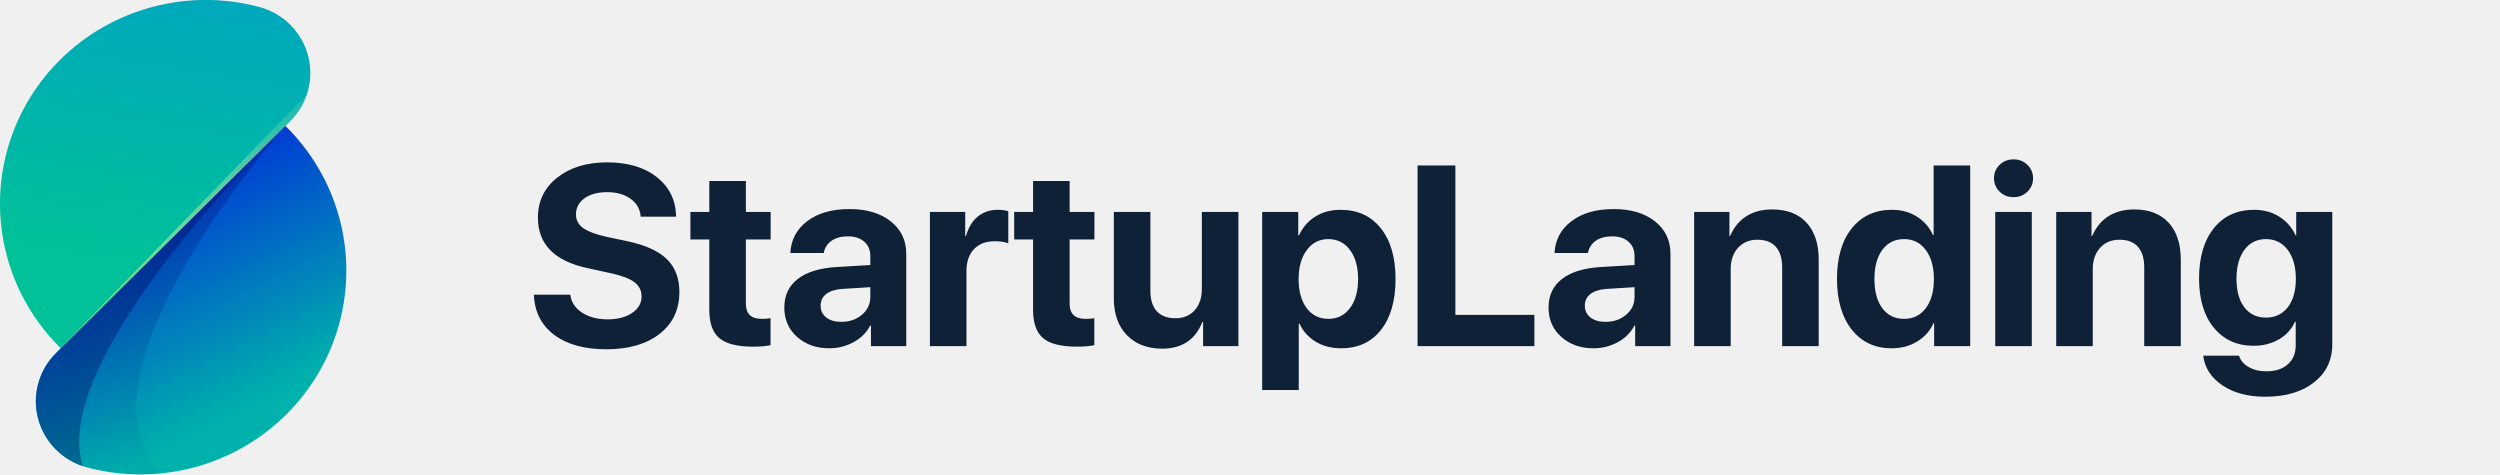
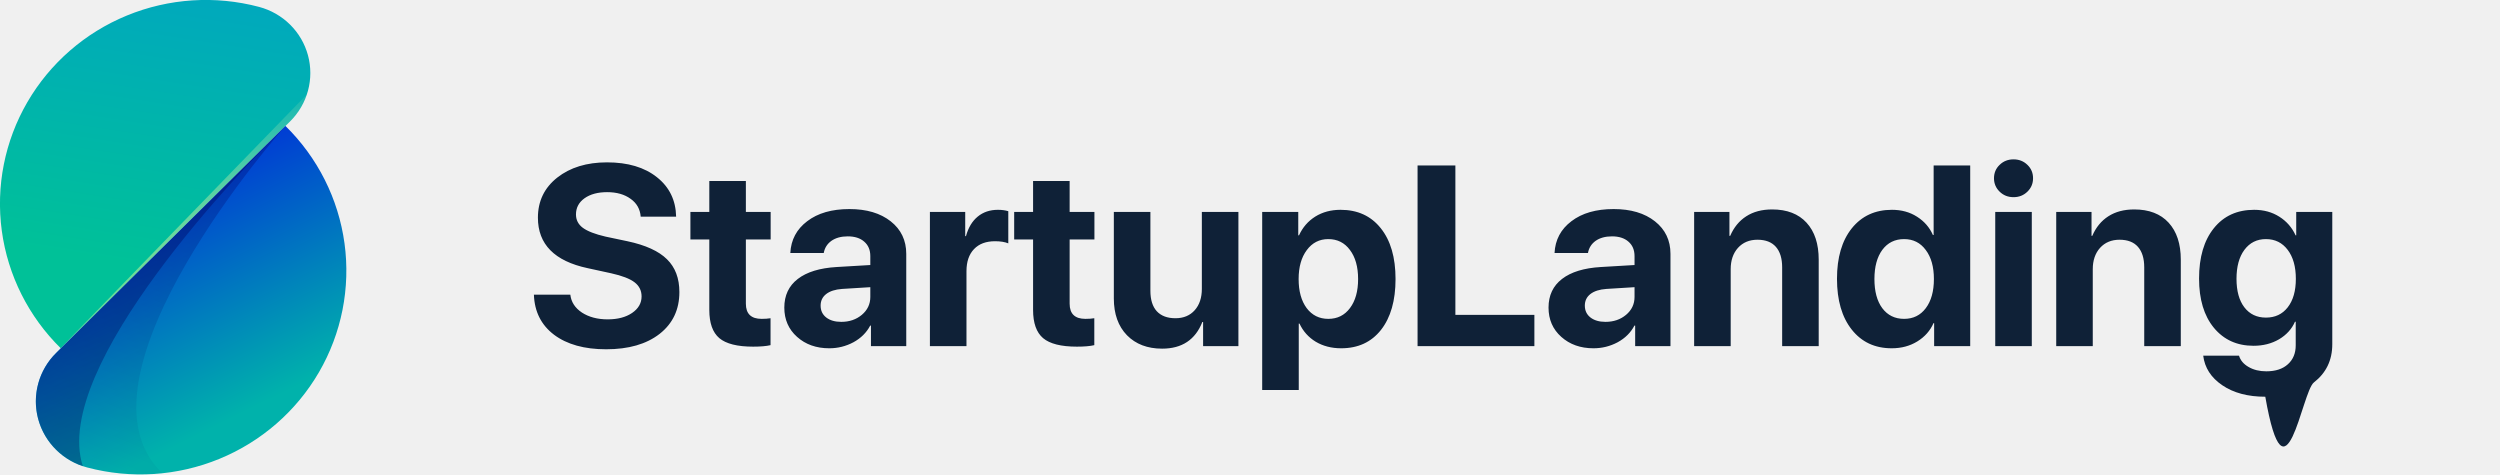
<svg xmlns="http://www.w3.org/2000/svg" width="195" height="37" viewBox="0 0 195 37" fill="none">
-   <path d="M41.645 22.986H44.486C44.551 23.559 44.854 24.025 45.395 24.383C45.941 24.734 46.609 24.91 47.397 24.91C48.178 24.91 48.812 24.744 49.301 24.412C49.796 24.074 50.043 23.644 50.043 23.123C50.043 22.667 49.861 22.299 49.496 22.02C49.132 21.74 48.523 21.505 47.67 21.316L45.834 20.916C43.249 20.363 41.957 19.051 41.957 16.98C41.957 15.691 42.458 14.65 43.461 13.855C44.47 13.061 45.766 12.664 47.348 12.664C48.975 12.664 50.274 13.051 51.244 13.826C52.214 14.594 52.712 15.62 52.738 16.902H49.975C49.929 16.31 49.665 15.844 49.184 15.506C48.708 15.161 48.1 14.988 47.357 14.988C46.628 14.988 46.039 15.148 45.59 15.467C45.147 15.786 44.926 16.206 44.926 16.727C44.926 17.156 45.105 17.505 45.463 17.771C45.828 18.038 46.417 18.266 47.23 18.455L48.94 18.816C50.352 19.116 51.381 19.585 52.025 20.223C52.67 20.854 52.992 21.707 52.992 22.781C52.992 24.148 52.478 25.236 51.449 26.043C50.421 26.844 49.031 27.244 47.279 27.244C45.58 27.244 44.226 26.866 43.217 26.111C42.214 25.35 41.69 24.308 41.645 22.986ZM55.326 14.119H58.178V16.531H60.111V18.68H58.178V23.689C58.178 24.477 58.588 24.871 59.408 24.871C59.675 24.871 59.906 24.855 60.102 24.822V26.922C59.77 27 59.317 27.039 58.744 27.039C57.514 27.039 56.635 26.818 56.107 26.375C55.587 25.932 55.326 25.2 55.326 24.178V18.68H53.852V16.531H55.326V14.119ZM65.619 25.105C66.251 25.105 66.784 24.923 67.221 24.559C67.663 24.188 67.885 23.722 67.885 23.162V22.4L65.678 22.537C65.144 22.576 64.731 22.71 64.438 22.938C64.151 23.165 64.008 23.465 64.008 23.836C64.008 24.227 64.154 24.536 64.447 24.764C64.74 24.991 65.131 25.105 65.619 25.105ZM64.682 27.166C63.672 27.166 62.836 26.87 62.172 26.277C61.508 25.685 61.176 24.923 61.176 23.992C61.176 23.042 61.527 22.296 62.23 21.756C62.934 21.215 63.94 20.906 65.248 20.828L67.885 20.672V19.979C67.885 19.497 67.725 19.119 67.406 18.846C67.094 18.572 66.667 18.436 66.127 18.436C65.606 18.436 65.18 18.553 64.848 18.787C64.522 19.021 64.324 19.337 64.252 19.734H61.645C61.697 18.706 62.136 17.879 62.963 17.254C63.79 16.622 64.887 16.307 66.254 16.307C67.595 16.307 68.669 16.626 69.477 17.264C70.284 17.902 70.688 18.748 70.688 19.803V27H67.934V25.398H67.875C67.588 25.945 67.152 26.378 66.566 26.697C65.981 27.01 65.352 27.166 64.682 27.166ZM72.533 27V16.531H75.287V18.416H75.346C75.528 17.752 75.834 17.244 76.264 16.893C76.693 16.541 77.217 16.365 77.836 16.365C78.135 16.365 78.406 16.401 78.647 16.473V18.982C78.38 18.872 78.034 18.816 77.611 18.816C76.908 18.816 76.361 19.021 75.971 19.432C75.58 19.842 75.385 20.415 75.385 21.15V27H72.533ZM80.58 14.119H83.432V16.531H85.365V18.68H83.432V23.689C83.432 24.477 83.842 24.871 84.662 24.871C84.929 24.871 85.16 24.855 85.356 24.822V26.922C85.023 27 84.571 27.039 83.998 27.039C82.768 27.039 81.889 26.818 81.361 26.375C80.841 25.932 80.58 25.2 80.58 24.178V18.68H79.106V16.531H80.58V14.119ZM96.596 16.531V27H93.842V25.115H93.783C93.236 26.502 92.191 27.195 90.648 27.195C89.503 27.195 88.588 26.847 87.904 26.15C87.221 25.447 86.879 24.49 86.879 23.279V16.531H89.731V22.684C89.731 23.38 89.897 23.911 90.228 24.275C90.567 24.64 91.052 24.822 91.684 24.822C92.315 24.822 92.816 24.614 93.188 24.197C93.559 23.781 93.744 23.224 93.744 22.527V16.531H96.596ZM104.564 16.365C105.893 16.365 106.938 16.844 107.699 17.801C108.467 18.758 108.852 20.079 108.852 21.766C108.852 23.445 108.474 24.767 107.719 25.73C106.964 26.688 105.928 27.166 104.613 27.166C103.865 27.166 103.204 26.997 102.631 26.658C102.064 26.313 101.641 25.841 101.361 25.242H101.303V30.418H98.451V16.531H101.264V18.357H101.322C101.609 17.732 102.032 17.244 102.592 16.893C103.158 16.541 103.816 16.365 104.564 16.365ZM103.607 24.871C104.317 24.871 104.88 24.591 105.297 24.031C105.72 23.471 105.932 22.716 105.932 21.766C105.932 20.815 105.72 20.06 105.297 19.5C104.88 18.934 104.317 18.65 103.607 18.65C102.911 18.65 102.351 18.937 101.928 19.51C101.505 20.076 101.293 20.828 101.293 21.766C101.293 22.71 101.501 23.465 101.918 24.031C102.341 24.591 102.904 24.871 103.607 24.871ZM119.682 24.559V27H110.57V12.908H113.52V24.559H119.682ZM125.229 25.105C125.86 25.105 126.394 24.923 126.83 24.559C127.273 24.188 127.494 23.722 127.494 23.162V22.4L125.287 22.537C124.753 22.576 124.34 22.71 124.047 22.938C123.76 23.165 123.617 23.465 123.617 23.836C123.617 24.227 123.764 24.536 124.057 24.764C124.35 24.991 124.74 25.105 125.229 25.105ZM124.291 27.166C123.282 27.166 122.445 26.87 121.781 26.277C121.117 25.685 120.785 24.923 120.785 23.992C120.785 23.042 121.137 22.296 121.84 21.756C122.543 21.215 123.549 20.906 124.857 20.828L127.494 20.672V19.979C127.494 19.497 127.335 19.119 127.016 18.846C126.703 18.572 126.277 18.436 125.736 18.436C125.215 18.436 124.789 18.553 124.457 18.787C124.132 19.021 123.933 19.337 123.861 19.734H121.254C121.306 18.706 121.745 17.879 122.572 17.254C123.399 16.622 124.496 16.307 125.863 16.307C127.204 16.307 128.279 16.626 129.086 17.264C129.893 17.902 130.297 18.748 130.297 19.803V27H127.543V25.398H127.484C127.198 25.945 126.762 26.378 126.176 26.697C125.59 27.01 124.962 27.166 124.291 27.166ZM132.143 27V16.531H134.896V18.396H134.955C135.242 17.732 135.658 17.225 136.205 16.873C136.758 16.515 137.432 16.336 138.227 16.336C139.385 16.336 140.281 16.681 140.912 17.371C141.544 18.061 141.859 19.021 141.859 20.252V27H139.008V20.848C139.008 20.158 138.845 19.627 138.52 19.256C138.194 18.885 137.715 18.699 137.084 18.699C136.452 18.699 135.945 18.911 135.561 19.334C135.183 19.757 134.994 20.311 134.994 20.994V27H132.143ZM147.553 27.166C146.244 27.166 145.206 26.681 144.438 25.711C143.669 24.741 143.285 23.419 143.285 21.746C143.285 20.086 143.669 18.774 144.438 17.811C145.212 16.847 146.257 16.365 147.572 16.365C148.314 16.365 148.965 16.544 149.525 16.902C150.092 17.26 150.505 17.736 150.766 18.328H150.824V12.908H153.676V27H150.863V25.203H150.814C150.554 25.796 150.134 26.271 149.555 26.629C148.975 26.987 148.308 27.166 147.553 27.166ZM148.52 18.65C147.803 18.65 147.237 18.93 146.82 19.49C146.41 20.05 146.205 20.809 146.205 21.766C146.205 22.729 146.41 23.488 146.82 24.041C147.237 24.594 147.803 24.871 148.52 24.871C149.229 24.871 149.792 24.594 150.209 24.041C150.632 23.481 150.844 22.723 150.844 21.766C150.844 20.815 150.632 20.06 150.209 19.5C149.792 18.934 149.229 18.65 148.52 18.65ZM155.629 27V16.531H158.48V27H155.629ZM158.139 14.949C157.846 15.236 157.484 15.379 157.055 15.379C156.625 15.379 156.264 15.236 155.971 14.949C155.678 14.663 155.531 14.315 155.531 13.904C155.531 13.488 155.678 13.139 155.971 12.859C156.264 12.573 156.625 12.43 157.055 12.43C157.484 12.43 157.846 12.573 158.139 12.859C158.432 13.139 158.578 13.488 158.578 13.904C158.578 14.315 158.432 14.663 158.139 14.949ZM160.385 27V16.531H163.139V18.396H163.197C163.484 17.732 163.9 17.225 164.447 16.873C165.001 16.515 165.674 16.336 166.469 16.336C167.628 16.336 168.523 16.681 169.154 17.371C169.786 18.061 170.102 19.021 170.102 20.252V27H167.25V20.848C167.25 20.158 167.087 19.627 166.762 19.256C166.436 18.885 165.958 18.699 165.326 18.699C164.695 18.699 164.187 18.911 163.803 19.334C163.425 19.757 163.236 20.311 163.236 20.994V27H160.385ZM176.742 24.773C177.458 24.773 178.025 24.506 178.441 23.973C178.865 23.432 179.076 22.69 179.076 21.746C179.076 20.802 178.865 20.05 178.441 19.49C178.018 18.93 177.452 18.65 176.742 18.65C176.039 18.65 175.479 18.93 175.062 19.49C174.652 20.044 174.447 20.796 174.447 21.746C174.447 22.697 174.652 23.439 175.062 23.973C175.473 24.506 176.033 24.773 176.742 24.773ZM176.693 30.945C175.333 30.945 174.213 30.646 173.334 30.047C172.462 29.454 171.967 28.686 171.85 27.742H174.643C174.753 28.107 175.001 28.4 175.385 28.621C175.775 28.849 176.238 28.963 176.771 28.963C177.494 28.963 178.057 28.777 178.461 28.406C178.865 28.042 179.066 27.55 179.066 26.932V25.096H179.008C178.76 25.662 178.347 26.118 177.768 26.463C177.188 26.801 176.524 26.971 175.775 26.971C174.486 26.971 173.454 26.502 172.68 25.564C171.911 24.627 171.527 23.348 171.527 21.727C171.527 20.066 171.911 18.758 172.68 17.801C173.448 16.844 174.496 16.365 175.824 16.365C176.566 16.365 177.221 16.544 177.787 16.902C178.354 17.26 178.777 17.745 179.057 18.357H179.105V16.531H181.918V26.854C181.918 28.097 181.439 29.09 180.482 29.832C179.532 30.574 178.269 30.945 176.693 30.945Z" fill="#0F2137" />
+   <path d="M41.645 22.986H44.486C44.551 23.559 44.854 24.025 45.395 24.383C45.941 24.734 46.609 24.91 47.397 24.91C48.178 24.91 48.812 24.744 49.301 24.412C49.796 24.074 50.043 23.644 50.043 23.123C50.043 22.667 49.861 22.299 49.496 22.02C49.132 21.74 48.523 21.505 47.67 21.316L45.834 20.916C43.249 20.363 41.957 19.051 41.957 16.98C41.957 15.691 42.458 14.65 43.461 13.855C44.47 13.061 45.766 12.664 47.348 12.664C48.975 12.664 50.274 13.051 51.244 13.826C52.214 14.594 52.712 15.62 52.738 16.902H49.975C49.929 16.31 49.665 15.844 49.184 15.506C48.708 15.161 48.1 14.988 47.357 14.988C46.628 14.988 46.039 15.148 45.59 15.467C45.147 15.786 44.926 16.206 44.926 16.727C44.926 17.156 45.105 17.505 45.463 17.771C45.828 18.038 46.417 18.266 47.23 18.455L48.94 18.816C50.352 19.116 51.381 19.585 52.025 20.223C52.67 20.854 52.992 21.707 52.992 22.781C52.992 24.148 52.478 25.236 51.449 26.043C50.421 26.844 49.031 27.244 47.279 27.244C45.58 27.244 44.226 26.866 43.217 26.111C42.214 25.35 41.69 24.308 41.645 22.986ZM55.326 14.119H58.178V16.531H60.111V18.68H58.178V23.689C58.178 24.477 58.588 24.871 59.408 24.871C59.675 24.871 59.906 24.855 60.102 24.822V26.922C59.77 27 59.317 27.039 58.744 27.039C57.514 27.039 56.635 26.818 56.107 26.375C55.587 25.932 55.326 25.2 55.326 24.178V18.68H53.852V16.531H55.326V14.119ZM65.619 25.105C66.251 25.105 66.784 24.923 67.221 24.559C67.663 24.188 67.885 23.722 67.885 23.162V22.4L65.678 22.537C65.144 22.576 64.731 22.71 64.438 22.938C64.151 23.165 64.008 23.465 64.008 23.836C64.008 24.227 64.154 24.536 64.447 24.764C64.74 24.991 65.131 25.105 65.619 25.105ZM64.682 27.166C63.672 27.166 62.836 26.87 62.172 26.277C61.508 25.685 61.176 24.923 61.176 23.992C61.176 23.042 61.527 22.296 62.23 21.756C62.934 21.215 63.94 20.906 65.248 20.828L67.885 20.672V19.979C67.885 19.497 67.725 19.119 67.406 18.846C67.094 18.572 66.667 18.436 66.127 18.436C65.606 18.436 65.18 18.553 64.848 18.787C64.522 19.021 64.324 19.337 64.252 19.734H61.645C61.697 18.706 62.136 17.879 62.963 17.254C63.79 16.622 64.887 16.307 66.254 16.307C67.595 16.307 68.669 16.626 69.477 17.264C70.284 17.902 70.688 18.748 70.688 19.803V27H67.934V25.398H67.875C67.588 25.945 67.152 26.378 66.566 26.697C65.981 27.01 65.352 27.166 64.682 27.166ZM72.533 27V16.531H75.287V18.416H75.346C75.528 17.752 75.834 17.244 76.264 16.893C76.693 16.541 77.217 16.365 77.836 16.365C78.135 16.365 78.406 16.401 78.647 16.473V18.982C78.38 18.872 78.034 18.816 77.611 18.816C76.908 18.816 76.361 19.021 75.971 19.432C75.58 19.842 75.385 20.415 75.385 21.15V27H72.533ZM80.58 14.119H83.432V16.531H85.365V18.68H83.432V23.689C83.432 24.477 83.842 24.871 84.662 24.871C84.929 24.871 85.16 24.855 85.356 24.822V26.922C85.023 27 84.571 27.039 83.998 27.039C82.768 27.039 81.889 26.818 81.361 26.375C80.841 25.932 80.58 25.2 80.58 24.178V18.68H79.106V16.531H80.58V14.119ZM96.596 16.531V27H93.842V25.115H93.783C93.236 26.502 92.191 27.195 90.648 27.195C89.503 27.195 88.588 26.847 87.904 26.15C87.221 25.447 86.879 24.49 86.879 23.279V16.531H89.731V22.684C89.731 23.38 89.897 23.911 90.228 24.275C90.567 24.64 91.052 24.822 91.684 24.822C92.315 24.822 92.816 24.614 93.188 24.197C93.559 23.781 93.744 23.224 93.744 22.527V16.531H96.596ZM104.564 16.365C105.893 16.365 106.938 16.844 107.699 17.801C108.467 18.758 108.852 20.079 108.852 21.766C108.852 23.445 108.474 24.767 107.719 25.73C106.964 26.688 105.928 27.166 104.613 27.166C103.865 27.166 103.204 26.997 102.631 26.658C102.064 26.313 101.641 25.841 101.361 25.242H101.303V30.418H98.451V16.531H101.264V18.357H101.322C101.609 17.732 102.032 17.244 102.592 16.893C103.158 16.541 103.816 16.365 104.564 16.365ZM103.607 24.871C104.317 24.871 104.88 24.591 105.297 24.031C105.72 23.471 105.932 22.716 105.932 21.766C105.932 20.815 105.72 20.06 105.297 19.5C104.88 18.934 104.317 18.65 103.607 18.65C102.911 18.65 102.351 18.937 101.928 19.51C101.505 20.076 101.293 20.828 101.293 21.766C101.293 22.71 101.501 23.465 101.918 24.031C102.341 24.591 102.904 24.871 103.607 24.871ZM119.682 24.559V27H110.57V12.908H113.52V24.559H119.682ZM125.229 25.105C125.86 25.105 126.394 24.923 126.83 24.559C127.273 24.188 127.494 23.722 127.494 23.162V22.4L125.287 22.537C124.753 22.576 124.34 22.71 124.047 22.938C123.76 23.165 123.617 23.465 123.617 23.836C123.617 24.227 123.764 24.536 124.057 24.764C124.35 24.991 124.74 25.105 125.229 25.105ZM124.291 27.166C123.282 27.166 122.445 26.87 121.781 26.277C121.117 25.685 120.785 24.923 120.785 23.992C120.785 23.042 121.137 22.296 121.84 21.756C122.543 21.215 123.549 20.906 124.857 20.828L127.494 20.672V19.979C127.494 19.497 127.335 19.119 127.016 18.846C126.703 18.572 126.277 18.436 125.736 18.436C125.215 18.436 124.789 18.553 124.457 18.787C124.132 19.021 123.933 19.337 123.861 19.734H121.254C121.306 18.706 121.745 17.879 122.572 17.254C123.399 16.622 124.496 16.307 125.863 16.307C127.204 16.307 128.279 16.626 129.086 17.264C129.893 17.902 130.297 18.748 130.297 19.803V27H127.543V25.398H127.484C127.198 25.945 126.762 26.378 126.176 26.697C125.59 27.01 124.962 27.166 124.291 27.166ZM132.143 27V16.531H134.896V18.396H134.955C135.242 17.732 135.658 17.225 136.205 16.873C136.758 16.515 137.432 16.336 138.227 16.336C139.385 16.336 140.281 16.681 140.912 17.371C141.544 18.061 141.859 19.021 141.859 20.252V27H139.008V20.848C139.008 20.158 138.845 19.627 138.52 19.256C138.194 18.885 137.715 18.699 137.084 18.699C136.452 18.699 135.945 18.911 135.561 19.334C135.183 19.757 134.994 20.311 134.994 20.994V27H132.143ZM147.553 27.166C146.244 27.166 145.206 26.681 144.438 25.711C143.669 24.741 143.285 23.419 143.285 21.746C143.285 20.086 143.669 18.774 144.438 17.811C145.212 16.847 146.257 16.365 147.572 16.365C148.314 16.365 148.965 16.544 149.525 16.902C150.092 17.26 150.505 17.736 150.766 18.328H150.824V12.908H153.676V27H150.863V25.203H150.814C150.554 25.796 150.134 26.271 149.555 26.629C148.975 26.987 148.308 27.166 147.553 27.166ZM148.52 18.65C147.803 18.65 147.237 18.93 146.82 19.49C146.41 20.05 146.205 20.809 146.205 21.766C146.205 22.729 146.41 23.488 146.82 24.041C147.237 24.594 147.803 24.871 148.52 24.871C149.229 24.871 149.792 24.594 150.209 24.041C150.632 23.481 150.844 22.723 150.844 21.766C150.844 20.815 150.632 20.06 150.209 19.5C149.792 18.934 149.229 18.65 148.52 18.65ZM155.629 27V16.531H158.48V27H155.629ZM158.139 14.949C157.846 15.236 157.484 15.379 157.055 15.379C156.625 15.379 156.264 15.236 155.971 14.949C155.678 14.663 155.531 14.315 155.531 13.904C155.531 13.488 155.678 13.139 155.971 12.859C156.264 12.573 156.625 12.43 157.055 12.43C157.484 12.43 157.846 12.573 158.139 12.859C158.432 13.139 158.578 13.488 158.578 13.904C158.578 14.315 158.432 14.663 158.139 14.949ZM160.385 27V16.531H163.139V18.396H163.197C163.484 17.732 163.9 17.225 164.447 16.873C165.001 16.515 165.674 16.336 166.469 16.336C167.628 16.336 168.523 16.681 169.154 17.371C169.786 18.061 170.102 19.021 170.102 20.252V27H167.25V20.848C167.25 20.158 167.087 19.627 166.762 19.256C166.436 18.885 165.958 18.699 165.326 18.699C164.695 18.699 164.187 18.911 163.803 19.334C163.425 19.757 163.236 20.311 163.236 20.994V27H160.385ZM176.742 24.773C177.458 24.773 178.025 24.506 178.441 23.973C178.865 23.432 179.076 22.69 179.076 21.746C179.076 20.802 178.865 20.05 178.441 19.49C178.018 18.93 177.452 18.65 176.742 18.65C176.039 18.65 175.479 18.93 175.062 19.49C174.652 20.044 174.447 20.796 174.447 21.746C174.447 22.697 174.652 23.439 175.062 23.973C175.473 24.506 176.033 24.773 176.742 24.773ZM176.693 30.945C175.333 30.945 174.213 30.646 173.334 30.047C172.462 29.454 171.967 28.686 171.85 27.742H174.643C174.753 28.107 175.001 28.4 175.385 28.621C175.775 28.849 176.238 28.963 176.771 28.963C177.494 28.963 178.057 28.777 178.461 28.406C178.865 28.042 179.066 27.55 179.066 26.932V25.096H179.008C178.76 25.662 178.347 26.118 177.768 26.463C177.188 26.801 176.524 26.971 175.775 26.971C174.486 26.971 173.454 26.502 172.68 25.564C171.911 24.627 171.527 23.348 171.527 21.727C171.527 20.066 171.911 18.758 172.68 17.801C173.448 16.844 174.496 16.365 175.824 16.365C176.566 16.365 177.221 16.544 177.787 16.902C178.354 17.26 178.777 17.745 179.057 18.357H179.105V16.531H181.918V26.854C181.918 28.097 181.439 29.09 180.482 29.832C179.532 30.574 178.269 39.945 176.693 30.945Z" fill="#0F2137" />
  <g clip-path="url(#clip0)">
    <path d="M20.211 0.539C16.792 -0.368 13.166 -0.132 9.897 1.211C6.628 2.554 3.899 4.929 2.134 7.967C0.37 11.004 -0.331 14.534 0.141 18.006C0.612 21.479 2.23 24.7 4.742 27.168V27.168L22.629 9.466C23.297 8.803 23.778 7.978 24.023 7.073C24.267 6.169 24.267 5.216 24.022 4.312C23.777 3.407 23.296 2.582 22.627 1.92C21.958 1.258 21.125 0.782 20.211 0.539V0.539Z" fill="url(#paint0_linear)" />
    <path d="M6.789 36.46C10.21 37.371 13.839 37.136 17.111 35.792C20.383 34.449 23.114 32.072 24.88 29.032C26.645 25.992 27.346 22.46 26.872 18.985C26.398 15.51 24.777 12.287 22.26 9.819L4.374 27.534C3.705 28.196 3.224 29.021 2.979 29.925C2.735 30.83 2.734 31.782 2.979 32.687C3.224 33.591 3.705 34.416 4.373 35.078C5.042 35.741 5.875 36.217 6.789 36.46V36.46Z" fill="url(#paint1_linear)" />
    <path style="mix-blend-mode:multiply" d="M22.26 9.819L4.374 27.534C3.705 28.196 3.224 29.021 2.979 29.925C2.735 30.83 2.734 31.782 2.979 32.687C3.224 33.591 3.705 34.416 4.373 35.078C5.042 35.741 5.875 36.217 6.789 36.46C8.701 36.965 10.692 37.117 12.66 36.908C4.817 29.439 22.26 9.819 22.26 9.819Z" fill="url(#paint2_linear)" />
    <g style="mix-blend-mode:multiply">
      <path style="mix-blend-mode:multiply" d="M6.46 36.362C3.921 28.58 19.17 12.909 21.86 10.227L4.374 27.534C3.726 28.175 3.253 28.971 3.002 29.843C2.751 30.716 2.728 31.638 2.937 32.522C3.146 33.406 3.579 34.222 4.196 34.894C4.812 35.566 5.591 36.071 6.46 36.362V36.362Z" fill="url(#paint3_linear)" />
      <path style="mix-blend-mode:multiply" d="M22.201 9.89C22.22 9.869 22.24 9.85 22.26 9.832V9.832L22.201 9.89Z" fill="url(#paint4_linear)" />
    </g>
    <path style="mix-blend-mode:screen" d="M23.94 7.364L4.721 27.156L22.629 9.466C23.227 8.878 23.677 8.158 23.94 7.364V7.364Z" fill="url(#paint5_radial)" />
  </g>
  <defs>
    <linearGradient id="paint0_linear" x1="16.41" y1="-16.693" x2="10.588" y2="20.665" gradientUnits="userSpaceOnUse">
      <stop stop-color="#0096D9" />
      <stop offset="1" stop-color="#00C198" />
    </linearGradient>
    <linearGradient id="paint1_linear" x1="9.135" y1="13.618" x2="18.505" y2="32.425" gradientUnits="userSpaceOnUse">
      <stop stop-color="#002DD9" />
      <stop offset="1" stop-color="#00B2AB" />
    </linearGradient>
    <linearGradient id="paint2_linear" x1="23.807" y1="-3.424" x2="6.083" y2="38.171" gradientUnits="userSpaceOnUse">
      <stop stop-color="#3482C0" />
      <stop offset="0.45" stop-color="#96BEDE" />
      <stop offset="0.83" stop-color="#E1EDF6" />
      <stop offset="1" stop-color="white" />
    </linearGradient>
    <linearGradient id="paint3_linear" x1="1361.37" y1="132.275" x2="-132.261" y2="2238.51" gradientUnits="userSpaceOnUse">
      <stop stop-color="#3482C0" />
      <stop offset="0.45" stop-color="#96BEDE" />
      <stop offset="0.83" stop-color="#E1EDF6" />
      <stop offset="1" stop-color="white" />
    </linearGradient>
    <linearGradient id="paint4_linear" x1="25.673" y1="3.268" x2="10.595" y2="32.712" gradientUnits="userSpaceOnUse">
      <stop stop-color="#569FA1" />
      <stop offset="0.36" stop-color="#97C4C5" />
      <stop offset="0.8" stop-color="#E2EEEF" />
      <stop offset="1" stop-color="white" />
    </linearGradient>
    <radialGradient id="paint5_radial" cx="0" cy="0" r="1" gradientUnits="userSpaceOnUse" gradientTransform="translate(21.5938 32.382) scale(27.8184 27.5367)">
      <stop stop-color="#FFFF00" />
      <stop offset="1" />
    </radialGradient>
    <clipPath id="clip0">
      <rect width="27" height="37" fill="white" />
    </clipPath>
  </defs>
</svg>
